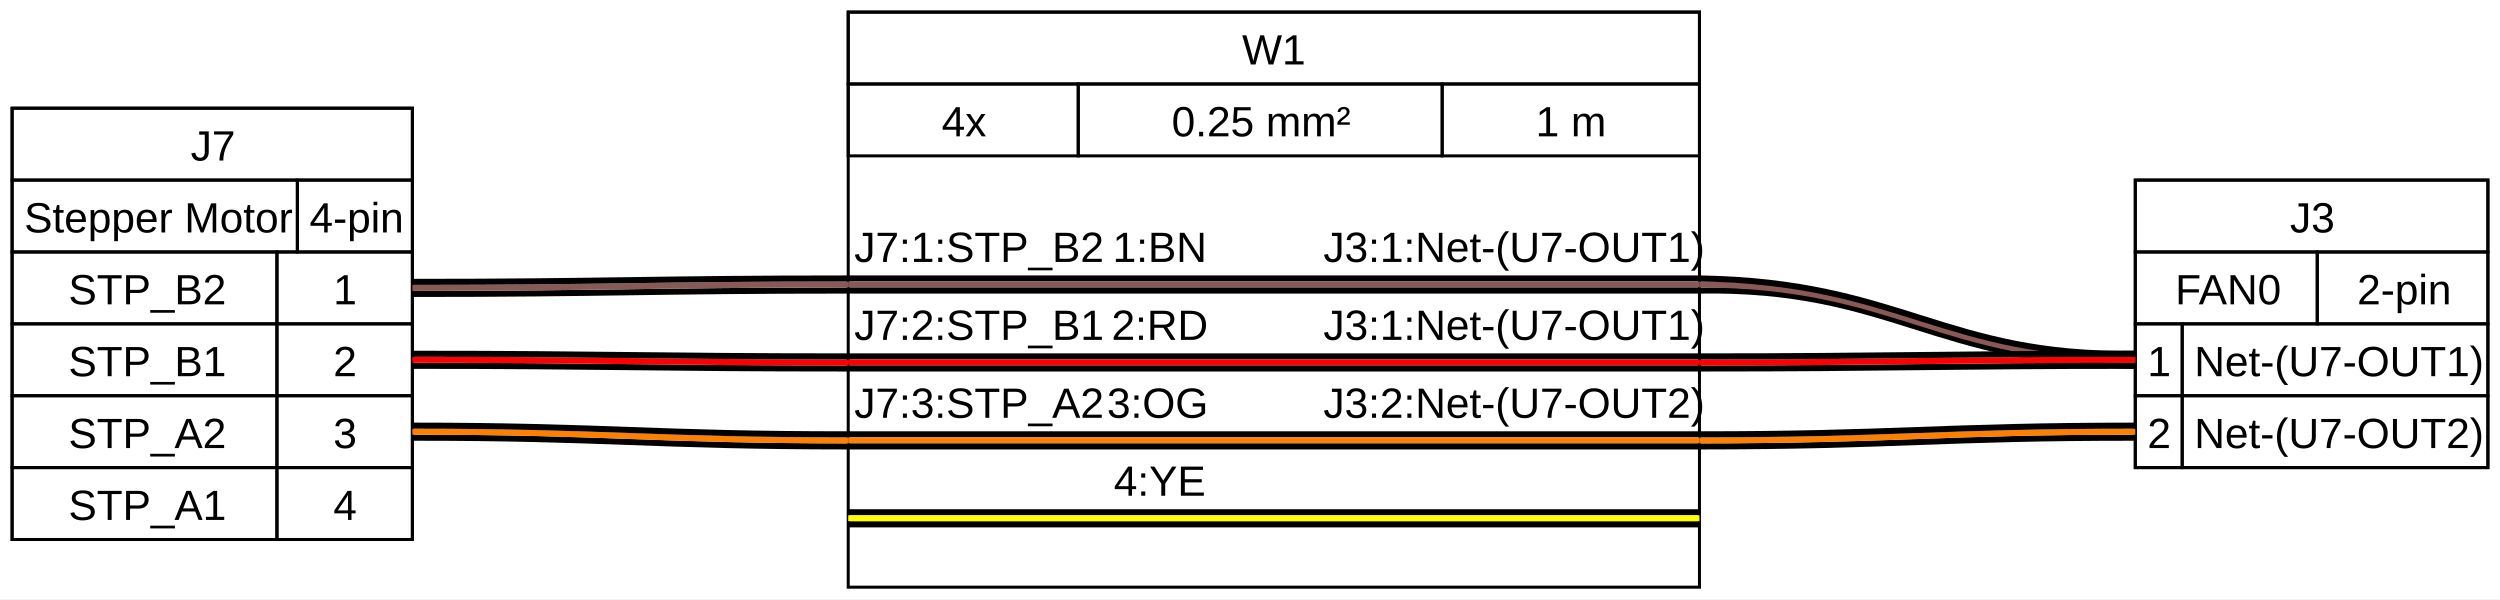
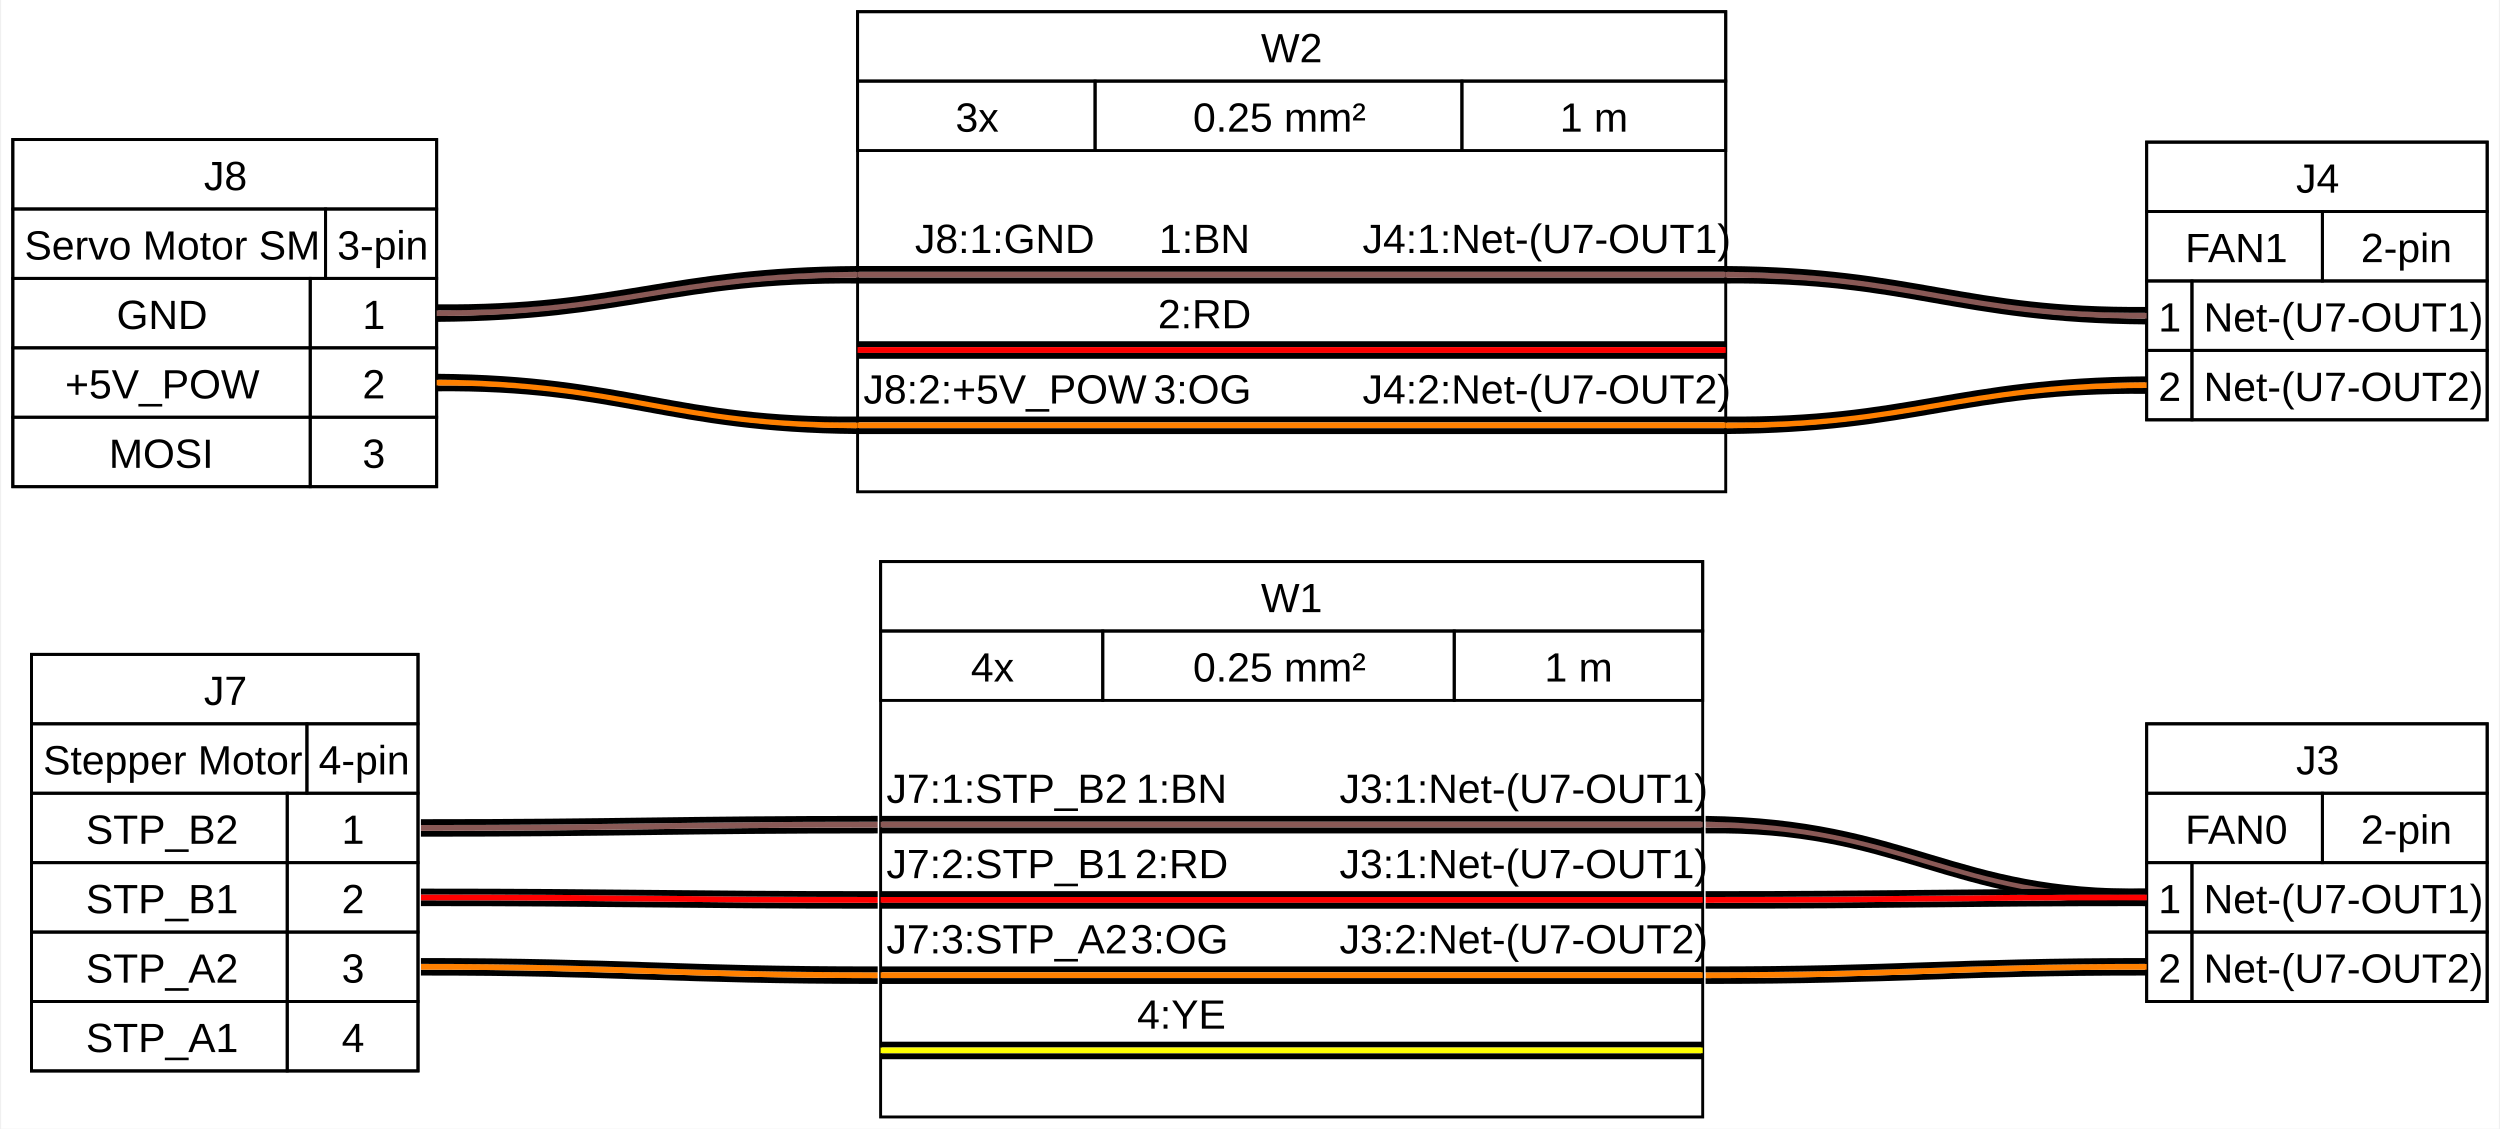
- <svg xmlns="http://www.w3.org/2000/svg" width="826pt" height="198pt" viewBox="0.00 0.00 826.00 198.00">
-   <g id="graph0" class="graph" transform="scale(1 1) rotate(0) translate(4 194)">
-     <polygon fill="#ffffff" stroke="none" points="-4,4 -4,-194 822,-194 822,4 -4,4" />
+ <svg xmlns="http://www.w3.org/2000/svg" width="855pt" height="386pt" viewBox="0.00 0.00 854.50 386.12">
+   <g id="graph0" class="graph" transform="scale(1 1) rotate(0) translate(4 382.12)">
+     <polygon fill="#ffffff" stroke="none" points="-4,4 -4,-382.12 850.5,-382.12 850.5,4 -4,4" />
    <g id="node1" class="node">
-       <polygon fill="#ffffff" stroke="black" points="132.25,-158.25 0,-158.25 0,-15.75 132.25,-15.75 132.25,-158.25" />
-       <polygon fill="none" stroke="black" points="0,-134.5 0,-158.25 132.25,-158.25 132.25,-134.5 0,-134.5" />
-       <text text-anchor="start" x="59" y="-140.95" font-family="arial" font-size="14.00">J7</text>
-       <polygon fill="none" stroke="black" points="0,-110.75 0,-134.5 94.25,-134.5 94.25,-110.75 0,-110.75" />
-       <text text-anchor="start" x="4" y="-117.2" font-family="arial" font-size="14.00">Stepper Motor</text>
-       <polygon fill="none" stroke="black" points="94.25,-110.75 94.25,-134.5 132.25,-134.5 132.25,-110.75 94.25,-110.75" />
-       <text text-anchor="start" x="98.25" y="-117.2" font-family="arial" font-size="14.00">4-pin</text>
-       <polygon fill="none" stroke="black" points="0,-87 0,-110.75 87.5,-110.75 87.5,-87 0,-87" />
-       <text text-anchor="start" x="18.62" y="-93.45" font-family="arial" font-size="14.00">STP_B2</text>
-       <polygon fill="none" stroke="black" points="87.5,-87 87.5,-110.75 132.25,-110.75 132.25,-87 87.5,-87" />
-       <text text-anchor="start" x="106.12" y="-93.45" font-family="arial" font-size="14.00">1</text>
-       <polygon fill="none" stroke="black" points="0,-63.25 0,-87 87.5,-87 87.5,-63.25 0,-63.25" />
-       <text text-anchor="start" x="18.62" y="-69.7" font-family="arial" font-size="14.00">STP_B1</text>
-       <polygon fill="none" stroke="black" points="87.5,-63.25 87.5,-87 132.25,-87 132.25,-63.25 87.5,-63.25" />
-       <text text-anchor="start" x="106.12" y="-69.7" font-family="arial" font-size="14.00">2</text>
-       <polygon fill="none" stroke="black" points="0,-39.5 0,-63.25 87.5,-63.25 87.5,-39.5 0,-39.5" />
-       <text text-anchor="start" x="18.62" y="-45.95" font-family="arial" font-size="14.00">STP_A2</text>
-       <polygon fill="none" stroke="black" points="87.5,-39.5 87.5,-63.25 132.25,-63.25 132.25,-39.5 87.5,-39.5" />
-       <text text-anchor="start" x="106.12" y="-45.95" font-family="arial" font-size="14.00">3</text>
-       <polygon fill="none" stroke="black" points="0,-15.75 0,-39.5 87.5,-39.5 87.5,-15.75 0,-15.75" />
-       <text text-anchor="start" x="18.62" y="-22.2" font-family="arial" font-size="14.00">STP_A1</text>
-       <polygon fill="none" stroke="black" points="87.5,-15.75 87.5,-39.5 132.25,-39.5 132.25,-15.75 87.5,-15.75" />
-       <text text-anchor="start" x="106.12" y="-22.2" font-family="arial" font-size="14.00">4</text>
+       <polygon fill="#ffffff" stroke="black" points="138.62,-158.25 6.38,-158.25 6.38,-15.75 138.62,-15.75 138.62,-158.25" />
+       <polygon fill="none" stroke="black" points="6.38,-134.5 6.38,-158.25 138.62,-158.25 138.62,-134.5 6.38,-134.5" />
+       <text text-anchor="start" x="65.38" y="-140.95" font-family="arial" font-size="14.00">J7</text>
+       <polygon fill="none" stroke="black" points="6.38,-110.75 6.38,-134.5 100.62,-134.5 100.62,-110.75 6.38,-110.75" />
+       <text text-anchor="start" x="10.38" y="-117.2" font-family="arial" font-size="14.00">Stepper Motor</text>
+       <polygon fill="none" stroke="black" points="100.62,-110.75 100.62,-134.5 138.62,-134.5 138.62,-110.75 100.62,-110.75" />
+       <text text-anchor="start" x="104.62" y="-117.2" font-family="arial" font-size="14.00">4-pin</text>
+       <polygon fill="none" stroke="black" points="6.38,-87 6.38,-110.75 93.88,-110.75 93.88,-87 6.38,-87" />
+       <text text-anchor="start" x="25" y="-93.45" font-family="arial" font-size="14.00">STP_B2</text>
+       <polygon fill="none" stroke="black" points="93.88,-87 93.88,-110.75 138.62,-110.75 138.62,-87 93.88,-87" />
+       <text text-anchor="start" x="112.5" y="-93.45" font-family="arial" font-size="14.00">1</text>
+       <polygon fill="none" stroke="black" points="6.38,-63.25 6.38,-87 93.88,-87 93.88,-63.25 6.38,-63.25" />
+       <text text-anchor="start" x="25" y="-69.7" font-family="arial" font-size="14.00">STP_B1</text>
+       <polygon fill="none" stroke="black" points="93.88,-63.25 93.88,-87 138.62,-87 138.62,-63.25 93.88,-63.25" />
+       <text text-anchor="start" x="112.5" y="-69.7" font-family="arial" font-size="14.00">2</text>
+       <polygon fill="none" stroke="black" points="6.38,-39.5 6.38,-63.25 93.88,-63.25 93.88,-39.5 6.38,-39.5" />
+       <text text-anchor="start" x="25" y="-45.95" font-family="arial" font-size="14.00">STP_A2</text>
+       <polygon fill="none" stroke="black" points="93.88,-39.5 93.88,-63.25 138.62,-63.25 138.62,-39.5 93.88,-39.5" />
+       <text text-anchor="start" x="112.5" y="-45.95" font-family="arial" font-size="14.00">3</text>
+       <polygon fill="none" stroke="black" points="6.38,-15.75 6.38,-39.5 93.88,-39.5 93.88,-15.75 6.38,-15.75" />
+       <text text-anchor="start" x="25" y="-22.2" font-family="arial" font-size="14.00">STP_A1</text>
+       <polygon fill="none" stroke="black" points="93.88,-15.75 93.88,-39.5 138.62,-39.5 138.62,-15.75 93.88,-15.75" />
+       <text text-anchor="start" x="112.5" y="-22.2" font-family="arial" font-size="14.00">4</text>
+     </g>
+     <g id="node5" class="node">
+       <polygon fill="#ffffff" stroke="black" points="578.12,-190 296.88,-190 296.88,0 578.12,0 578.12,-190" />
+       <polygon fill="none" stroke="black" points="296.88,-166.25 296.88,-190 578.12,-190 578.12,-166.25 296.88,-166.25" />
+       <text text-anchor="start" x="427" y="-172.7" font-family="arial" font-size="14.00">W1</text>
+       <polygon fill="none" stroke="black" points="296.88,-142.5 296.88,-166.25 372.88,-166.25 372.88,-142.5 296.88,-142.5" />
+       <text text-anchor="start" x="327.75" y="-148.95" font-family="arial" font-size="14.00">4x</text>
+       <polygon fill="none" stroke="black" points="372.88,-142.5 372.88,-166.25 493.12,-166.25 493.12,-142.5 372.88,-142.5" />
+       <text text-anchor="start" x="403.75" y="-148.95" font-family="arial" font-size="14.00">0.25 mm²</text>
+       <polygon fill="none" stroke="black" points="493.12,-142.5 493.12,-166.25 578.12,-166.25 578.12,-142.5 493.12,-142.5" />
+       <text text-anchor="start" x="524" y="-148.95" font-family="arial" font-size="14.00">1 m</text>
+       <text text-anchor="start" x="336.75" y="-127.2" font-family="arial" font-size="14.00"> </text>
+       <text text-anchor="start" x="298.88" y="-107.45" font-family="arial" font-size="14.00">J7:1:STP_B2</text>
+       <text text-anchor="start" x="384.25" y="-107.45" font-family="arial" font-size="14.00">     1:BN    </text>
+       <text text-anchor="start" x="453.88" y="-107.45" font-family="arial" font-size="14.00">J3:1:Net-(U7-OUT1)</text>
+       <polygon fill="#000000" stroke="none" points="296.88,-101 296.88,-103 578.12,-103 578.12,-101 296.88,-101" />
+       <polygon fill="#895956" stroke="none" points="296.88,-99 296.88,-101 578.12,-101 578.12,-99 296.88,-99" />
+       <polygon fill="#000000" stroke="none" points="296.88,-97 296.88,-99 578.12,-99 578.12,-97 296.88,-97" />
+       <text text-anchor="start" x="298.88" y="-81.7" font-family="arial" font-size="14.00">J7:2:STP_B1</text>
+       <text text-anchor="start" x="383.88" y="-81.7" font-family="arial" font-size="14.00">     2:RD    </text>
+       <text text-anchor="start" x="453.88" y="-81.7" font-family="arial" font-size="14.00">J3:1:Net-(U7-OUT1)</text>
+       <polygon fill="#000000" stroke="none" points="296.88,-75.25 296.88,-77.25 578.12,-77.25 578.12,-75.25 296.88,-75.25" />
+       <polygon fill="#ff0000" stroke="none" points="296.88,-73.25 296.88,-75.25 578.12,-75.25 578.12,-73.25 296.88,-73.25" />
+       <polygon fill="#000000" stroke="none" points="296.88,-71.25 296.88,-73.25 578.12,-73.25 578.12,-71.25 296.88,-71.25" />
+       <text text-anchor="start" x="298.88" y="-55.95" font-family="arial" font-size="14.00">J7:3:STP_A2</text>
+       <text text-anchor="start" x="382.38" y="-55.95" font-family="arial" font-size="14.00">     3:OG    </text>
+       <text text-anchor="start" x="453.88" y="-55.95" font-family="arial" font-size="14.00">J3:2:Net-(U7-OUT2)</text>
+       <polygon fill="#000000" stroke="none" points="296.88,-49.5 296.88,-51.5 578.12,-51.5 578.12,-49.5 296.88,-49.5" />
+       <polygon fill="#ff8000" stroke="none" points="296.88,-47.5 296.88,-49.5 578.12,-49.5 578.12,-47.5 296.88,-47.5" />
+       <polygon fill="#000000" stroke="none" points="296.88,-45.5 296.88,-47.5 578.12,-47.5 578.12,-45.5 296.88,-45.5" />
+       <text text-anchor="start" x="384.62" y="-30.2" font-family="arial" font-size="14.00">     4:YE    </text>
+       <polygon fill="#000000" stroke="none" points="296.88,-23.75 296.88,-25.75 578.12,-25.75 578.12,-23.75 296.88,-23.75" />
+       <polygon fill="#ffff00" stroke="none" points="296.88,-21.75 296.88,-23.75 578.12,-23.75 578.12,-21.75 296.88,-21.75" />
+       <polygon fill="#000000" stroke="none" points="296.88,-19.75 296.88,-21.75 578.12,-21.75 578.12,-19.75 296.88,-19.75" />
+       <text text-anchor="start" x="336.75" y="-4.45" font-family="arial" font-size="14.00"> </text>
+     </g>
+     <g id="edge1" class="edge">
+       <path fill="none" stroke="#000000" stroke-width="2" d="M139.62,-96.88C209.2,-96.88 226.56,-98 295.88,-98" />
+       <path fill="none" stroke="#895956" stroke-width="2" d="M139.62,-98.87C209.07,-98.87 226.43,-100 295.88,-100" />
+       <path fill="none" stroke="#000000" stroke-width="2" d="M139.62,-100.87C208.94,-100.87 226.3,-102 295.88,-102" />
+     </g>
+     <g id="edge3" class="edge">
+       <path fill="none" stroke="#000000" stroke-width="2" d="M139.62,-73.13C208.97,-73.13 226.33,-72.25 295.88,-72.25" />
+       <path fill="none" stroke="#ff0000" stroke-width="2" d="M139.62,-75.13C209.07,-75.12 226.43,-74.25 295.88,-74.25" />
+       <path fill="none" stroke="#000000" stroke-width="2" d="M139.62,-77.12C209.17,-77.12 226.53,-76.25 295.88,-76.25" />
+     </g>
+     <g id="edge5" class="edge">
+       <path fill="none" stroke="#000000" stroke-width="2" d="M139.62,-49.38C208.75,-49.4 226.09,-46.53 295.88,-46.5" />
+       <path fill="none" stroke="#ff8000" stroke-width="2" d="M139.62,-51.38C209.08,-51.38 226.42,-48.5 295.88,-48.5" />
+       <path fill="none" stroke="#000000" stroke-width="2" d="M139.62,-53.37C209.41,-53.35 226.75,-50.47 295.88,-50.5" />
+     </g>
+     <g id="node2" class="node">
+       <polygon fill="#ffffff" stroke="black" points="846.5,-134.5 730,-134.5 730,-39.5 846.5,-39.5 846.5,-134.5" />
+       <polygon fill="none" stroke="black" points="730,-110.75 730,-134.5 846.5,-134.5 846.5,-110.75 730,-110.75" />
+       <text text-anchor="start" x="781.12" y="-117.2" font-family="arial" font-size="14.00">J3</text>
+       <polygon fill="none" stroke="black" points="730,-87 730,-110.75 790.12,-110.75 790.12,-87 730,-87" />
+       <text text-anchor="start" x="743.19" y="-93.45" font-family="arial" font-size="14.00">FAN0</text>
+       <polygon fill="none" stroke="black" points="790.12,-87 790.12,-110.75 846.5,-110.75 846.5,-87 790.12,-87" />
+       <text text-anchor="start" x="803.31" y="-93.45" font-family="arial" font-size="14.00">2-pin</text>
+       <polygon fill="none" stroke="black" points="730,-63.25 730,-87 745.5,-87 745.5,-63.25 730,-63.25" />
+       <text text-anchor="start" x="734" y="-69.7" font-family="arial" font-size="14.00">1</text>
+       <polygon fill="none" stroke="black" points="745.5,-63.25 745.5,-87 846.5,-87 846.5,-63.25 745.5,-63.25" />
+       <text text-anchor="start" x="749.5" y="-69.7" font-family="arial" font-size="14.00">Net-(U7-OUT1)</text>
+       <polygon fill="none" stroke="black" points="730,-39.5 730,-63.25 745.5,-63.25 745.5,-39.5 730,-39.5" />
+       <text text-anchor="start" x="734" y="-45.95" font-family="arial" font-size="14.00">2</text>
+       <polygon fill="none" stroke="black" points="745.5,-39.5 745.5,-63.25 846.5,-63.25 846.5,-39.5 745.5,-39.5" />
+       <text text-anchor="start" x="749.5" y="-45.95" font-family="arial" font-size="14.00">Net-(U7-OUT2)</text>
    </g>
    <g id="node3" class="node">
-       <polygon fill="#ffffff" stroke="black" points="557.5,-190 276.25,-190 276.25,0 557.5,0 557.5,-190" />
-       <polygon fill="none" stroke="black" points="276.25,-166.25 276.25,-190 557.5,-190 557.5,-166.25 276.25,-166.25" />
-       <text text-anchor="start" x="406.38" y="-172.7" font-family="arial" font-size="14.00">W1</text>
-       <polygon fill="none" stroke="black" points="276.25,-142.5 276.25,-166.25 352.25,-166.25 352.25,-142.5 276.25,-142.5" />
-       <text text-anchor="start" x="307.12" y="-148.95" font-family="arial" font-size="14.00">4x</text>
-       <polygon fill="none" stroke="black" points="352.25,-142.5 352.25,-166.25 472.5,-166.25 472.5,-142.5 352.25,-142.5" />
-       <text text-anchor="start" x="383.12" y="-148.95" font-family="arial" font-size="14.00">0.25 mm²</text>
-       <polygon fill="none" stroke="black" points="472.5,-142.5 472.5,-166.25 557.5,-166.25 557.5,-142.5 472.5,-142.5" />
-       <text text-anchor="start" x="503.38" y="-148.95" font-family="arial" font-size="14.00">1 m</text>
-       <text text-anchor="start" x="316.12" y="-127.2" font-family="arial" font-size="14.00"> </text>
-       <text text-anchor="start" x="278.25" y="-107.45" font-family="arial" font-size="14.00">J7:1:STP_B2</text>
-       <text text-anchor="start" x="363.62" y="-107.45" font-family="arial" font-size="14.00">     1:BN    </text>
-       <text text-anchor="start" x="433.25" y="-107.45" font-family="arial" font-size="14.00">J3:1:Net-(U7-OUT1)</text>
-       <polygon fill="#000000" stroke="none" points="276.25,-101 276.25,-103 557.5,-103 557.5,-101 276.25,-101" />
-       <polygon fill="#895956" stroke="none" points="276.25,-99 276.25,-101 557.5,-101 557.5,-99 276.25,-99" />
-       <polygon fill="#000000" stroke="none" points="276.25,-97 276.25,-99 557.5,-99 557.5,-97 276.25,-97" />
-       <text text-anchor="start" x="278.25" y="-81.7" font-family="arial" font-size="14.00">J7:2:STP_B1</text>
-       <text text-anchor="start" x="363.25" y="-81.7" font-family="arial" font-size="14.00">     2:RD    </text>
-       <text text-anchor="start" x="433.25" y="-81.7" font-family="arial" font-size="14.00">J3:1:Net-(U7-OUT1)</text>
-       <polygon fill="#000000" stroke="none" points="276.25,-75.25 276.25,-77.25 557.5,-77.25 557.5,-75.25 276.25,-75.25" />
-       <polygon fill="#ff0000" stroke="none" points="276.25,-73.25 276.25,-75.25 557.5,-75.25 557.5,-73.25 276.25,-73.25" />
-       <polygon fill="#000000" stroke="none" points="276.25,-71.25 276.25,-73.25 557.5,-73.25 557.5,-71.25 276.25,-71.25" />
-       <text text-anchor="start" x="278.25" y="-55.95" font-family="arial" font-size="14.00">J7:3:STP_A2</text>
-       <text text-anchor="start" x="361.75" y="-55.95" font-family="arial" font-size="14.00">     3:OG    </text>
-       <text text-anchor="start" x="433.25" y="-55.95" font-family="arial" font-size="14.00">J3:2:Net-(U7-OUT2)</text>
-       <polygon fill="#000000" stroke="none" points="276.25,-49.5 276.25,-51.5 557.5,-51.5 557.5,-49.5 276.25,-49.5" />
-       <polygon fill="#ff8000" stroke="none" points="276.25,-47.5 276.25,-49.5 557.5,-49.5 557.5,-47.5 276.25,-47.5" />
-       <polygon fill="#000000" stroke="none" points="276.25,-45.5 276.25,-47.5 557.5,-47.5 557.5,-45.5 276.25,-45.5" />
-       <text text-anchor="start" x="364" y="-30.2" font-family="arial" font-size="14.00">     4:YE    </text>
-       <polygon fill="#000000" stroke="none" points="276.25,-23.75 276.25,-25.75 557.5,-25.75 557.5,-23.75 276.25,-23.75" />
-       <polygon fill="#ffff00" stroke="none" points="276.25,-21.75 276.25,-23.75 557.5,-23.75 557.5,-21.75 276.25,-21.75" />
-       <polygon fill="#000000" stroke="none" points="276.25,-19.75 276.25,-21.75 557.5,-21.75 557.5,-19.75 276.25,-19.75" />
-       <text text-anchor="start" x="316.12" y="-4.45" font-family="arial" font-size="14.00"> </text>
+       <polygon fill="#ffffff" stroke="black" points="145,-334.38 0,-334.38 0,-215.62 145,-215.62 145,-334.38" />
+       <polygon fill="none" stroke="black" points="0,-310.62 0,-334.38 145,-334.38 145,-310.62 0,-310.62" />
+       <text text-anchor="start" x="65.38" y="-317.07" font-family="arial" font-size="14.00">J8</text>
+       <polygon fill="none" stroke="black" points="0,-286.88 0,-310.62 107,-310.62 107,-286.88 0,-286.88" />
+       <text text-anchor="start" x="4" y="-293.32" font-family="arial" font-size="14.00">Servo Motor SM</text>
+       <polygon fill="none" stroke="black" points="107,-286.88 107,-310.62 145,-310.62 145,-286.88 107,-286.88" />
+       <text text-anchor="start" x="111" y="-293.32" font-family="arial" font-size="14.00">3-pin</text>
+       <polygon fill="none" stroke="black" points="0,-263.12 0,-286.88 101.75,-286.88 101.75,-263.12 0,-263.12" />
+       <text text-anchor="start" x="35.5" y="-269.57" font-family="arial" font-size="14.00">GND</text>
+       <polygon fill="none" stroke="black" points="101.75,-263.12 101.75,-286.88 145,-286.88 145,-263.12 101.75,-263.12" />
+       <text text-anchor="start" x="119.62" y="-269.57" font-family="arial" font-size="14.00">1</text>
+       <polygon fill="none" stroke="black" points="0,-239.38 0,-263.12 101.75,-263.12 101.75,-239.38 0,-239.38" />
+       <text text-anchor="start" x="17.88" y="-245.82" font-family="arial" font-size="14.00">+5V_POW</text>
+       <polygon fill="none" stroke="black" points="101.75,-239.38 101.75,-263.12 145,-263.12 145,-239.38 101.75,-239.38" />
+       <text text-anchor="start" x="119.62" y="-245.82" font-family="arial" font-size="14.00">2</text>
+       <polygon fill="none" stroke="black" points="0,-215.62 0,-239.38 101.75,-239.38 101.75,-215.62 0,-215.62" />
+       <text text-anchor="start" x="32.88" y="-222.07" font-family="arial" font-size="14.00">MOSI</text>
+       <polygon fill="none" stroke="black" points="101.75,-215.62 101.75,-239.38 145,-239.38 145,-215.62 101.75,-215.62" />
+       <text text-anchor="start" x="119.62" y="-222.07" font-family="arial" font-size="14.00">3</text>
    </g>
-     <g id="edge1" class="edge">
-       <path fill="none" stroke="#000000" stroke-width="2" d="M132.25,-96.88C196.39,-96.88 212.39,-98 276.25,-98" />
-       <path fill="none" stroke="#895956" stroke-width="2" d="M132.25,-98.88C196.25,-98.88 212.25,-100 276.25,-100" />
-       <path fill="none" stroke="#000000" stroke-width="2" d="M132.25,-100.87C196.11,-100.87 212.11,-102 276.25,-102" />
+     <g id="node6" class="node">
+       <polygon fill="#ffffff" stroke="black" points="586,-378.12 289,-378.12 289,-213.88 586,-213.88 586,-378.12" />
+       <polygon fill="none" stroke="black" points="289,-354.38 289,-378.12 586,-378.12 586,-354.38 289,-354.38" />
+       <text text-anchor="start" x="427" y="-360.82" font-family="arial" font-size="14.00">W2</text>
+       <polygon fill="none" stroke="black" points="289,-330.62 289,-354.38 370.25,-354.38 370.25,-330.62 289,-330.62" />
+       <text text-anchor="start" x="322.5" y="-337.07" font-family="arial" font-size="14.00">3x</text>
+       <polygon fill="none" stroke="black" points="370.25,-330.62 370.25,-354.38 495.75,-354.38 495.75,-330.62 370.25,-330.62" />
+       <text text-anchor="start" x="403.75" y="-337.07" font-family="arial" font-size="14.00">0.25 mm²</text>
+       <polygon fill="none" stroke="black" points="495.75,-330.62 495.75,-354.38 586,-354.38 586,-330.62 495.75,-330.62" />
+       <text text-anchor="start" x="529.25" y="-337.07" font-family="arial" font-size="14.00">1 m</text>
+       <text text-anchor="start" x="336.75" y="-315.32" font-family="arial" font-size="14.00"> </text>
+       <text text-anchor="start" x="308.62" y="-295.57" font-family="arial" font-size="14.00">J8:1:GND</text>
+       <text text-anchor="start" x="392.12" y="-295.57" font-family="arial" font-size="14.00">     1:BN    </text>
+       <text text-anchor="start" x="461.75" y="-295.57" font-family="arial" font-size="14.00">J4:1:Net-(U7-OUT1)</text>
+       <polygon fill="#000000" stroke="none" points="289,-289.12 289,-291.12 586,-291.12 586,-289.12 289,-289.12" />
+       <polygon fill="#895956" stroke="none" points="289,-287.12 289,-289.12 586,-289.12 586,-287.12 289,-287.12" />
+       <polygon fill="#000000" stroke="none" points="289,-285.12 289,-287.12 586,-287.12 586,-285.12 289,-285.12" />
+       <text text-anchor="start" x="391.75" y="-269.82" font-family="arial" font-size="14.00">     2:RD    </text>
+       <polygon fill="#000000" stroke="none" points="289,-263.38 289,-265.38 586,-265.38 586,-263.38 289,-263.38" />
+       <polygon fill="#ff0000" stroke="none" points="289,-261.38 289,-263.38 586,-263.38 586,-261.38 289,-261.38" />
+       <polygon fill="#000000" stroke="none" points="289,-259.38 289,-261.38 586,-261.38 586,-259.38 289,-259.38" />
+       <text text-anchor="start" x="291" y="-244.07" font-family="arial" font-size="14.00">J8:2:+5V_POW</text>
+       <text text-anchor="start" x="390.25" y="-244.07" font-family="arial" font-size="14.00">     3:OG    </text>
+       <text text-anchor="start" x="461.75" y="-244.07" font-family="arial" font-size="14.00">J4:2:Net-(U7-OUT2)</text>
+       <polygon fill="#000000" stroke="none" points="289,-237.62 289,-239.62 586,-239.62 586,-237.62 289,-237.62" />
+       <polygon fill="#ff8000" stroke="none" points="289,-235.62 289,-237.62 586,-237.62 586,-235.62 289,-235.62" />
+       <polygon fill="#000000" stroke="none" points="289,-233.62 289,-235.62 586,-235.62 586,-233.62 289,-233.62" />
+       <text text-anchor="start" x="336.75" y="-218.32" font-family="arial" font-size="14.00"> </text>
    </g>
-     <g id="edge3" class="edge">
-       <path fill="none" stroke="#000000" stroke-width="2" d="M132.25,-73.13C196.14,-73.13 212.14,-72.25 276.25,-72.25" />
-       <path fill="none" stroke="#ff0000" stroke-width="2" d="M132.25,-75.13C196.25,-75.12 212.25,-74.25 276.25,-74.25" />
-       <path fill="none" stroke="#000000" stroke-width="2" d="M132.25,-77.12C196.36,-77.12 212.36,-76.25 276.25,-76.25" />
+     <g id="edge7" class="edge">
+       <path fill="none" stroke="#000000" stroke-width="2" d="M145,-273C210.56,-273.47 226.03,-286.6 289,-286.13" />
+       <path fill="none" stroke="#895956" stroke-width="2" d="M145,-275C209.27,-275 224.73,-288.12 289,-288.12" />
+       <path fill="none" stroke="#000000" stroke-width="2" d="M145,-277C207.97,-276.53 223.44,-289.65 289,-290.12" />
    </g>
-     <g id="edge5" class="edge">
-       <path fill="none" stroke="#000000" stroke-width="2" d="M132.25,-49.38C195.91,-49.41 211.88,-46.53 276.25,-46.5" />
-       <path fill="none" stroke="#ff8000" stroke-width="2" d="M132.25,-51.37C196.26,-51.38 212.24,-48.5 276.25,-48.5" />
-       <path fill="none" stroke="#000000" stroke-width="2" d="M132.25,-53.37C196.62,-53.34 212.59,-50.47 276.25,-50.5" />
+     <g id="edge9" class="edge">
+       <path fill="none" stroke="#000000" stroke-width="2" d="M145,-249.25C207.95,-249.8 223.29,-235.18 289,-234.63" />
+       <path fill="none" stroke="#ff8000" stroke-width="2" d="M145,-251.25C209.33,-251.25 224.67,-236.63 289,-236.63" />
+       <path fill="none" stroke="#000000" stroke-width="2" d="M145,-253.25C210.71,-252.7 226.05,-238.07 289,-238.62" />
    </g>
-     <g id="node2" class="node">
-       <polygon fill="#ffffff" stroke="black" points="818,-134.5 701.5,-134.5 701.5,-39.5 818,-39.5 818,-134.5" />
-       <polygon fill="none" stroke="black" points="701.5,-110.75 701.5,-134.5 818,-134.5 818,-110.75 701.5,-110.75" />
-       <text text-anchor="start" x="752.62" y="-117.2" font-family="arial" font-size="14.00">J3</text>
-       <polygon fill="none" stroke="black" points="701.5,-87 701.5,-110.75 761.62,-110.75 761.62,-87 701.5,-87" />
-       <text text-anchor="start" x="714.69" y="-93.45" font-family="arial" font-size="14.00">FAN0</text>
-       <polygon fill="none" stroke="black" points="761.62,-87 761.62,-110.75 818,-110.75 818,-87 761.62,-87" />
-       <text text-anchor="start" x="774.81" y="-93.45" font-family="arial" font-size="14.00">2-pin</text>
-       <polygon fill="none" stroke="black" points="701.5,-63.25 701.5,-87 717,-87 717,-63.25 701.5,-63.25" />
-       <text text-anchor="start" x="705.5" y="-69.7" font-family="arial" font-size="14.00">1</text>
-       <polygon fill="none" stroke="black" points="717,-63.25 717,-87 818,-87 818,-63.25 717,-63.25" />
-       <text text-anchor="start" x="721" y="-69.7" font-family="arial" font-size="14.00">Net-(U7-OUT1)</text>
-       <polygon fill="none" stroke="black" points="701.5,-39.5 701.5,-63.25 717,-63.25 717,-39.5 701.5,-39.5" />
-       <text text-anchor="start" x="705.5" y="-45.95" font-family="arial" font-size="14.00">2</text>
-       <polygon fill="none" stroke="black" points="717,-39.5 717,-63.25 818,-63.25 818,-39.5 717,-39.5" />
-       <text text-anchor="start" x="721" y="-45.95" font-family="arial" font-size="14.00">Net-(U7-OUT2)</text>
+     <g id="node4" class="node">
+       <polygon fill="#ffffff" stroke="black" points="846.5,-333.5 730,-333.5 730,-238.5 846.5,-238.5 846.5,-333.5" />
+       <polygon fill="none" stroke="black" points="730,-309.75 730,-333.5 846.5,-333.5 846.5,-309.75 730,-309.75" />
+       <text text-anchor="start" x="781.12" y="-316.2" font-family="arial" font-size="14.00">J4</text>
+       <polygon fill="none" stroke="black" points="730,-286 730,-309.75 790.12,-309.75 790.12,-286 730,-286" />
+       <text text-anchor="start" x="743.19" y="-292.45" font-family="arial" font-size="14.00">FAN1</text>
+       <polygon fill="none" stroke="black" points="790.12,-286 790.12,-309.75 846.5,-309.75 846.5,-286 790.12,-286" />
+       <text text-anchor="start" x="803.31" y="-292.45" font-family="arial" font-size="14.00">2-pin</text>
+       <polygon fill="none" stroke="black" points="730,-262.25 730,-286 745.5,-286 745.5,-262.25 730,-262.25" />
+       <text text-anchor="start" x="734" y="-268.7" font-family="arial" font-size="14.00">1</text>
+       <polygon fill="none" stroke="black" points="745.5,-262.25 745.5,-286 846.5,-286 846.5,-262.25 745.5,-262.25" />
+       <text text-anchor="start" x="749.5" y="-268.7" font-family="arial" font-size="14.00">Net-(U7-OUT1)</text>
+       <polygon fill="none" stroke="black" points="730,-238.5 730,-262.25 745.5,-262.25 745.5,-238.5 730,-238.5" />
+       <text text-anchor="start" x="734" y="-244.95" font-family="arial" font-size="14.00">2</text>
+       <polygon fill="none" stroke="black" points="745.5,-238.5 745.5,-262.25 846.5,-262.25 846.5,-238.5 745.5,-238.5" />
+       <text text-anchor="start" x="749.5" y="-244.95" font-family="arial" font-size="14.00">Net-(U7-OUT2)</text>
    </g>
    <g id="edge2" class="edge">
-       <path fill="none" stroke="#000000" stroke-width="2" d="M557.5,-98C620.71,-99.01 634.81,-74.14 701.5,-73.13" />
-       <path fill="none" stroke="#895956" stroke-width="2" d="M557.5,-100C622.45,-100 636.55,-75.12 701.5,-75.13" />
-       <path fill="none" stroke="#000000" stroke-width="2" d="M557.5,-102C624.19,-100.99 638.29,-76.11 701.5,-77.12" />
+       <path fill="none" stroke="#000000" stroke-width="2" d="M579.12,-98C645.37,-98.97 660.33,-74.09 730,-73.13" />
+       <path fill="none" stroke="#895956" stroke-width="2" d="M579.12,-100C647.09,-100 662.04,-75.13 730,-75.12" />
+       <path fill="none" stroke="#000000" stroke-width="2" d="M579.12,-102C648.8,-101.03 663.75,-76.16 730,-77.12" />
    </g>
    <g id="edge4" class="edge">
-       <path fill="none" stroke="#000000" stroke-width="2" d="M557.5,-72.25C621.61,-72.25 637.61,-73.13 701.5,-73.13" />
-       <path fill="none" stroke="#ff0000" stroke-width="2" d="M557.5,-74.25C621.5,-74.25 637.5,-75.12 701.5,-75.13" />
-       <path fill="none" stroke="#000000" stroke-width="2" d="M557.5,-76.25C621.39,-76.25 637.39,-77.12 701.5,-77.12" />
+       <path fill="none" stroke="#000000" stroke-width="2" d="M579.12,-72.25C646.29,-72.25 663.05,-73.13 730,-73.13" />
+       <path fill="none" stroke="#ff0000" stroke-width="2" d="M579.12,-74.25C646.18,-74.25 662.94,-75.12 730,-75.12" />
+       <path fill="none" stroke="#000000" stroke-width="2" d="M579.12,-76.25C646.08,-76.25 662.84,-77.12 730,-77.12" />
    </g>
    <g id="edge6" class="edge">
-       <path fill="none" stroke="#000000" stroke-width="2" d="M557.5,-46.5C621.87,-46.53 637.84,-49.41 701.5,-49.38" />
-       <path fill="none" stroke="#ff8000" stroke-width="2" d="M557.5,-48.5C621.51,-48.5 637.49,-51.38 701.5,-51.37" />
-       <path fill="none" stroke="#000000" stroke-width="2" d="M557.5,-50.5C621.16,-50.47 637.13,-53.34 701.5,-53.37" />
+       <path fill="none" stroke="#000000" stroke-width="2" d="M579.12,-46.5C646.53,-46.53 663.27,-49.4 730,-49.38" />
+       <path fill="none" stroke="#ff8000" stroke-width="2" d="M579.12,-48.5C646.19,-48.5 662.93,-51.38 730,-51.38" />
+       <path fill="none" stroke="#000000" stroke-width="2" d="M579.12,-50.5C645.85,-50.47 662.59,-53.35 730,-53.37" />
+     </g>
+     <g id="edge8" class="edge">
+       <path fill="none" stroke="#000000" stroke-width="2" d="M586,-286.13C648.96,-286.65 664.35,-272.65 730,-272.13" />
+       <path fill="none" stroke="#895956" stroke-width="2" d="M586,-288.12C650.3,-288.12 665.7,-274.12 730,-274.12" />
+       <path fill="none" stroke="#000000" stroke-width="2" d="M586,-290.12C651.65,-289.6 667.04,-275.6 730,-276.12" />
+     </g>
+     <g id="edge10" class="edge">
+       <path fill="none" stroke="#000000" stroke-width="2" d="M586,-234.63C651.62,-235.13 667.04,-248.88 730,-248.38" />
+       <path fill="none" stroke="#ff8000" stroke-width="2" d="M586,-236.62C650.29,-236.63 665.71,-250.38 730,-250.38" />
+       <path fill="none" stroke="#000000" stroke-width="2" d="M586,-238.62C648.96,-238.12 664.38,-251.87 730,-252.37" />
    </g>
  </g>
</svg>
